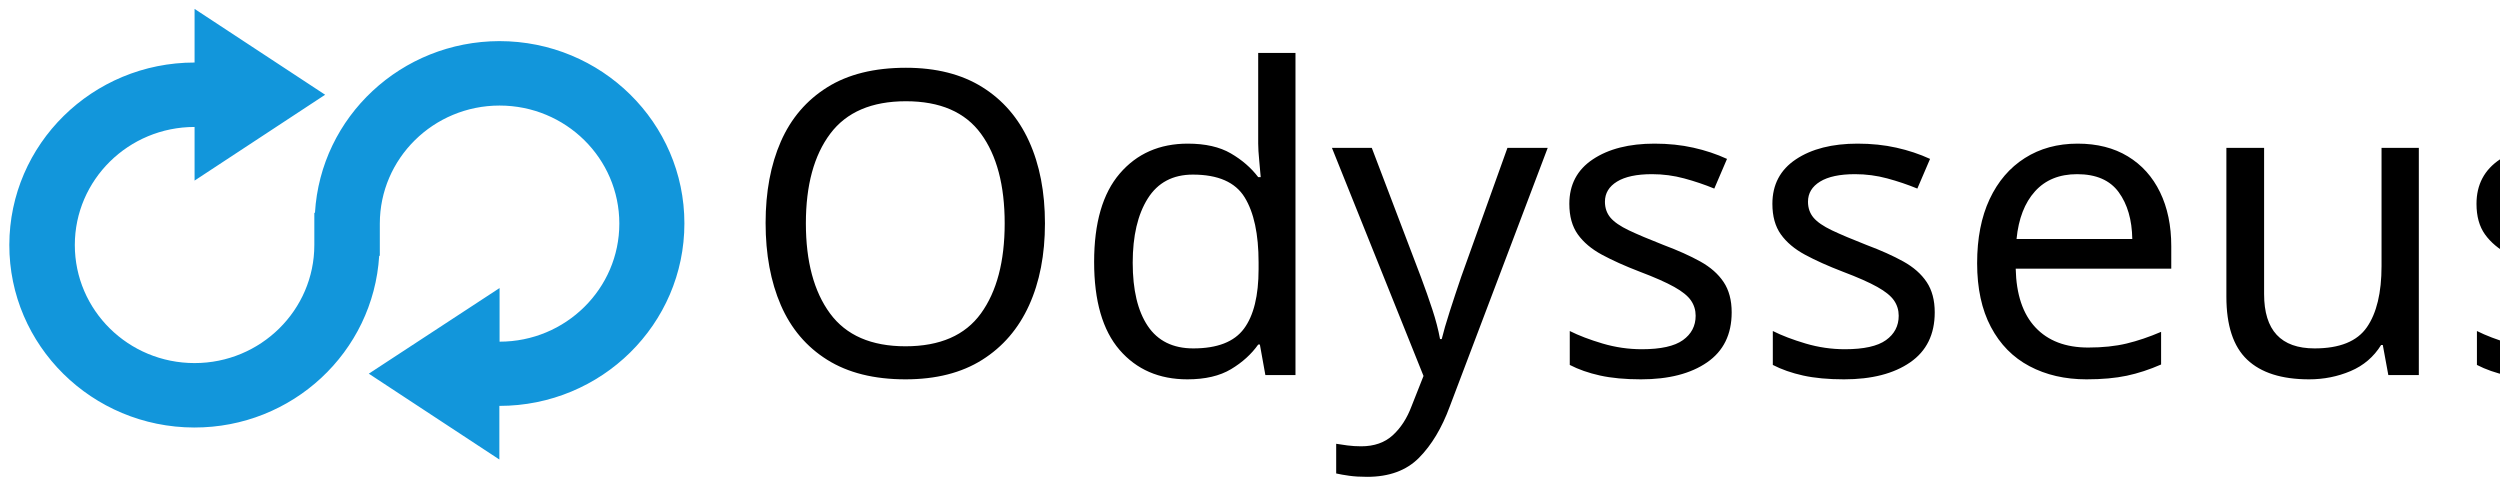
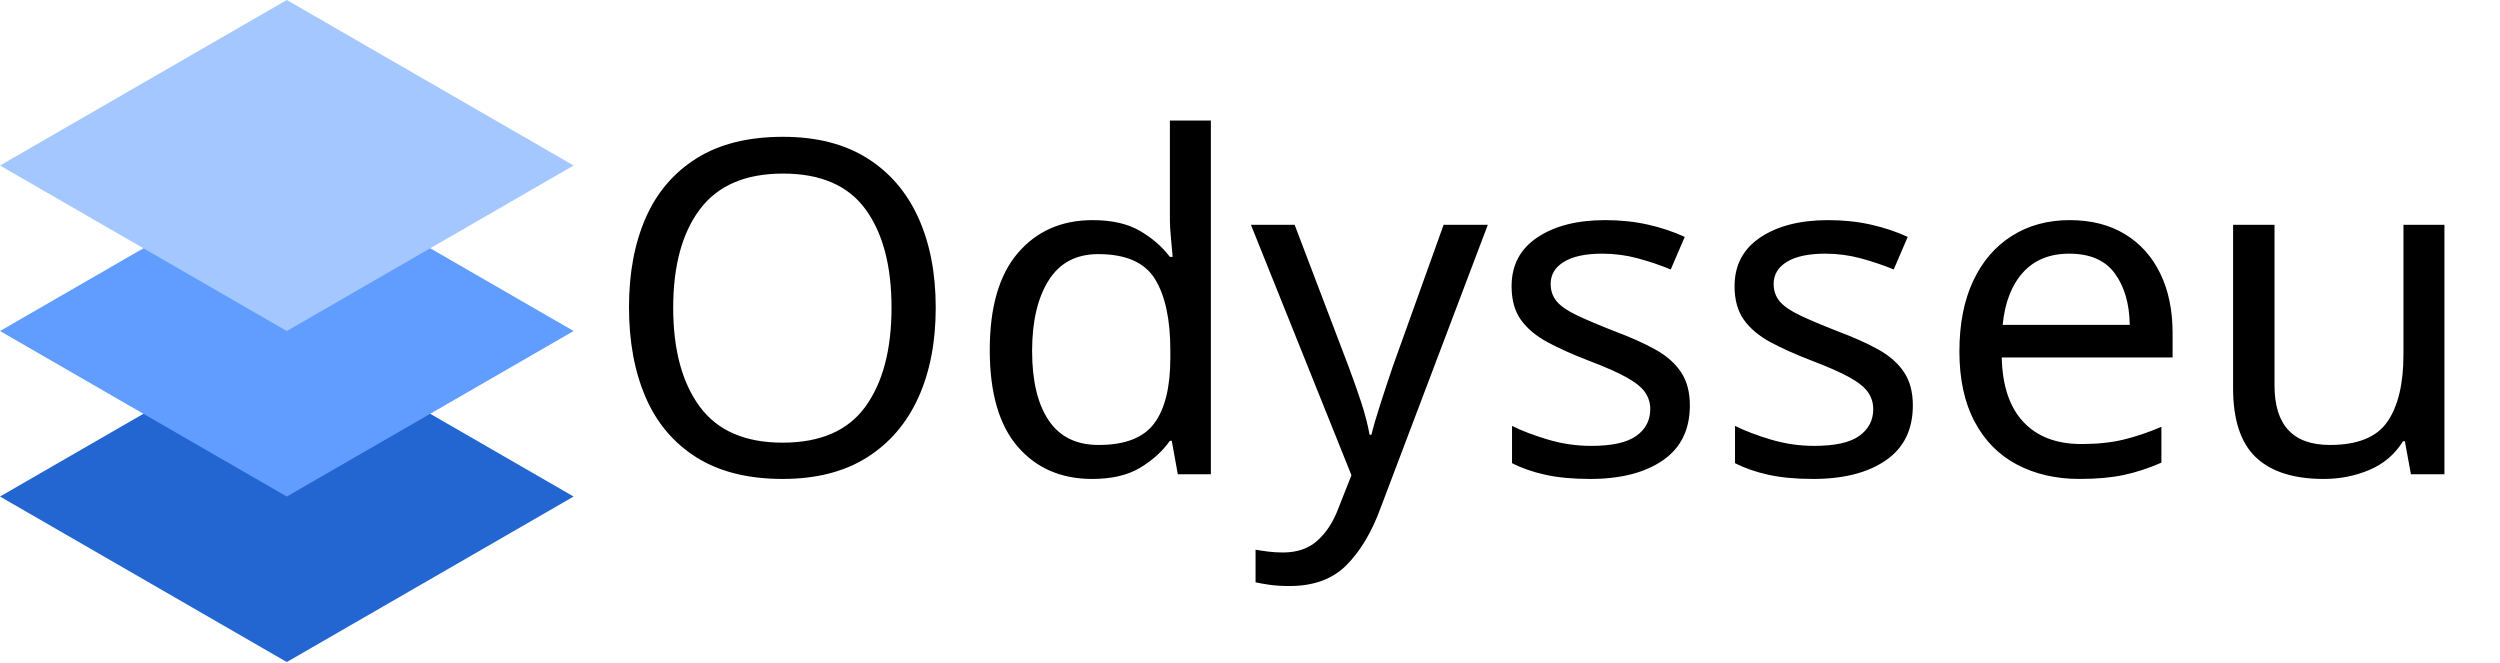
- <svg xmlns="http://www.w3.org/2000/svg" version="1.1" id="图层_1" x="0px" y="0px" viewBox="0 0 1179.5 225.8" style="enable-background:new 0 0 1179.5 225.8;" xml:space="preserve">
+ <svg xmlns="http://www.w3.org/2000/svg" version="1.1" id="图层_1" x="0px" y="0px" viewBox="0 0 966.7 256" style="enable-background:new 0 0 966.7 256;" xml:space="preserve">
  <style type="text/css">
- 	.st0{fill:none;}
- 	.st1{fill:#1296DB;}
- 	.st2{font-family:'STCaiyun';}
- 	.st3{font-size:200px;}
+ 	.st0{fill:#2366D1;}
+ 	.st1{fill:#609DFF;}
+ 	.st2{fill:#A4C7FF;}
+ 	.st3{font-family:'STCaiyun';}
+ 	.st4{font-size:180px;}
</style>
-   <g>
-     <rect id="canvas_background" x="-1" y="-1" class="st0" width="1470" height="259" />
-   </g>
-   <g>
-     <g id="svg_17">
-       <path id="svg_16" class="st1" d="M235.6,19.4c-46.2,0.1-84.3,35.6-87,81h-0.3v15.2c0,30.7-25.3,55.7-56.5,55.7    s-56.5-24.9-56.5-55.7c0-30.7,25.3-55.7,56.5-55.7v25.3l61.6-40.5L91.8,4.2v25.3C43.6,29.5,4.5,68,4.4,115.5s39,86.1,87.2,86.2    c46.3,0.1,84.5-35.5,87.3-81h0.3v-15.2c0-30.7,25.3-55.7,56.5-55.7s56.5,24.9,56.5,55.7c0,30.7-25.3,55.7-56.5,55.7v-25.3    L174,176.3l61.6,40.5v-25.3c48.2,0,87.3-38.5,87.3-86.1C322.9,57.9,283.8,19.4,235.6,19.4" />
-     </g>
-     <text transform="matrix(1 0 0 1 349.0086 176.9707)" class="st2 st3">Odysseus</text>
-   </g>
+   <path class="st0" d="M110.9,128l110.9,64l-110.9,64L0,192L110.9,128z" />
+   <path class="st1" d="M110.9,64l110.9,64l-110.9,64L0,128L110.9,64z" />
+   <path class="st2" d="M110.9,0l110.9,64l-110.9,64L0,64L110.9,0z" />
+   <text transform="matrix(1 0 0 1 232.2337 183.4006)" class="st3 st4">Odysseus</text>
</svg>
